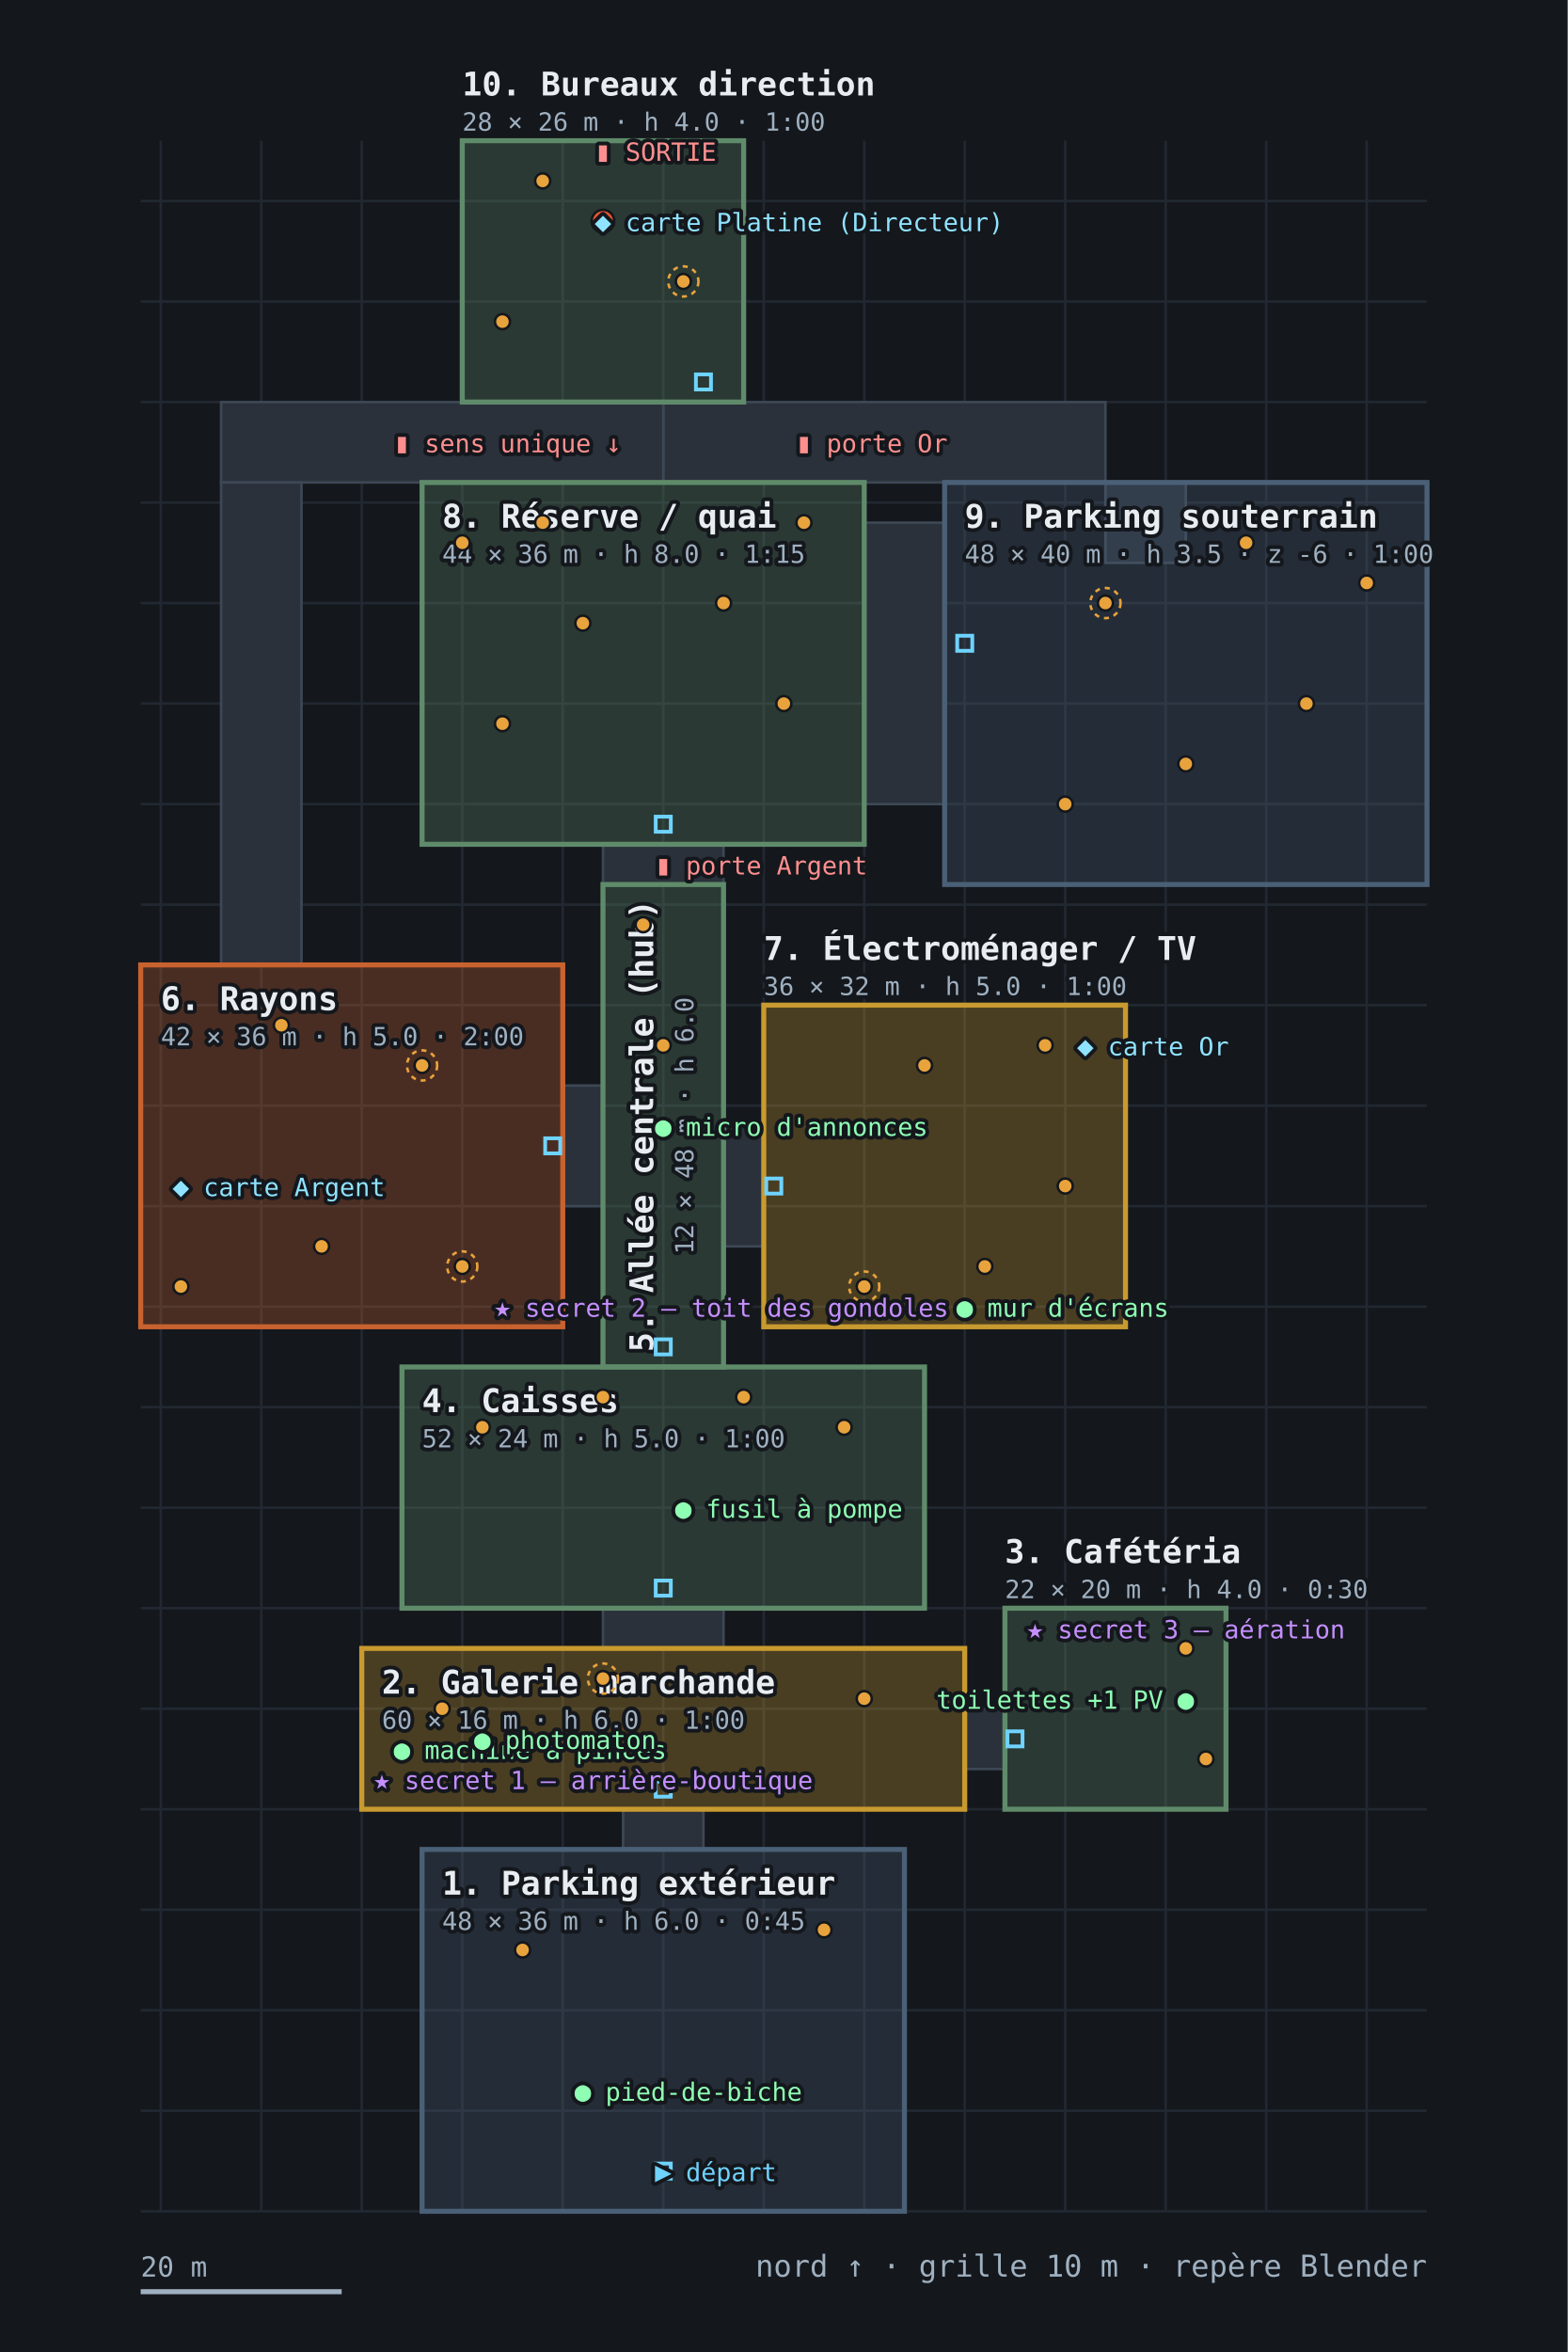
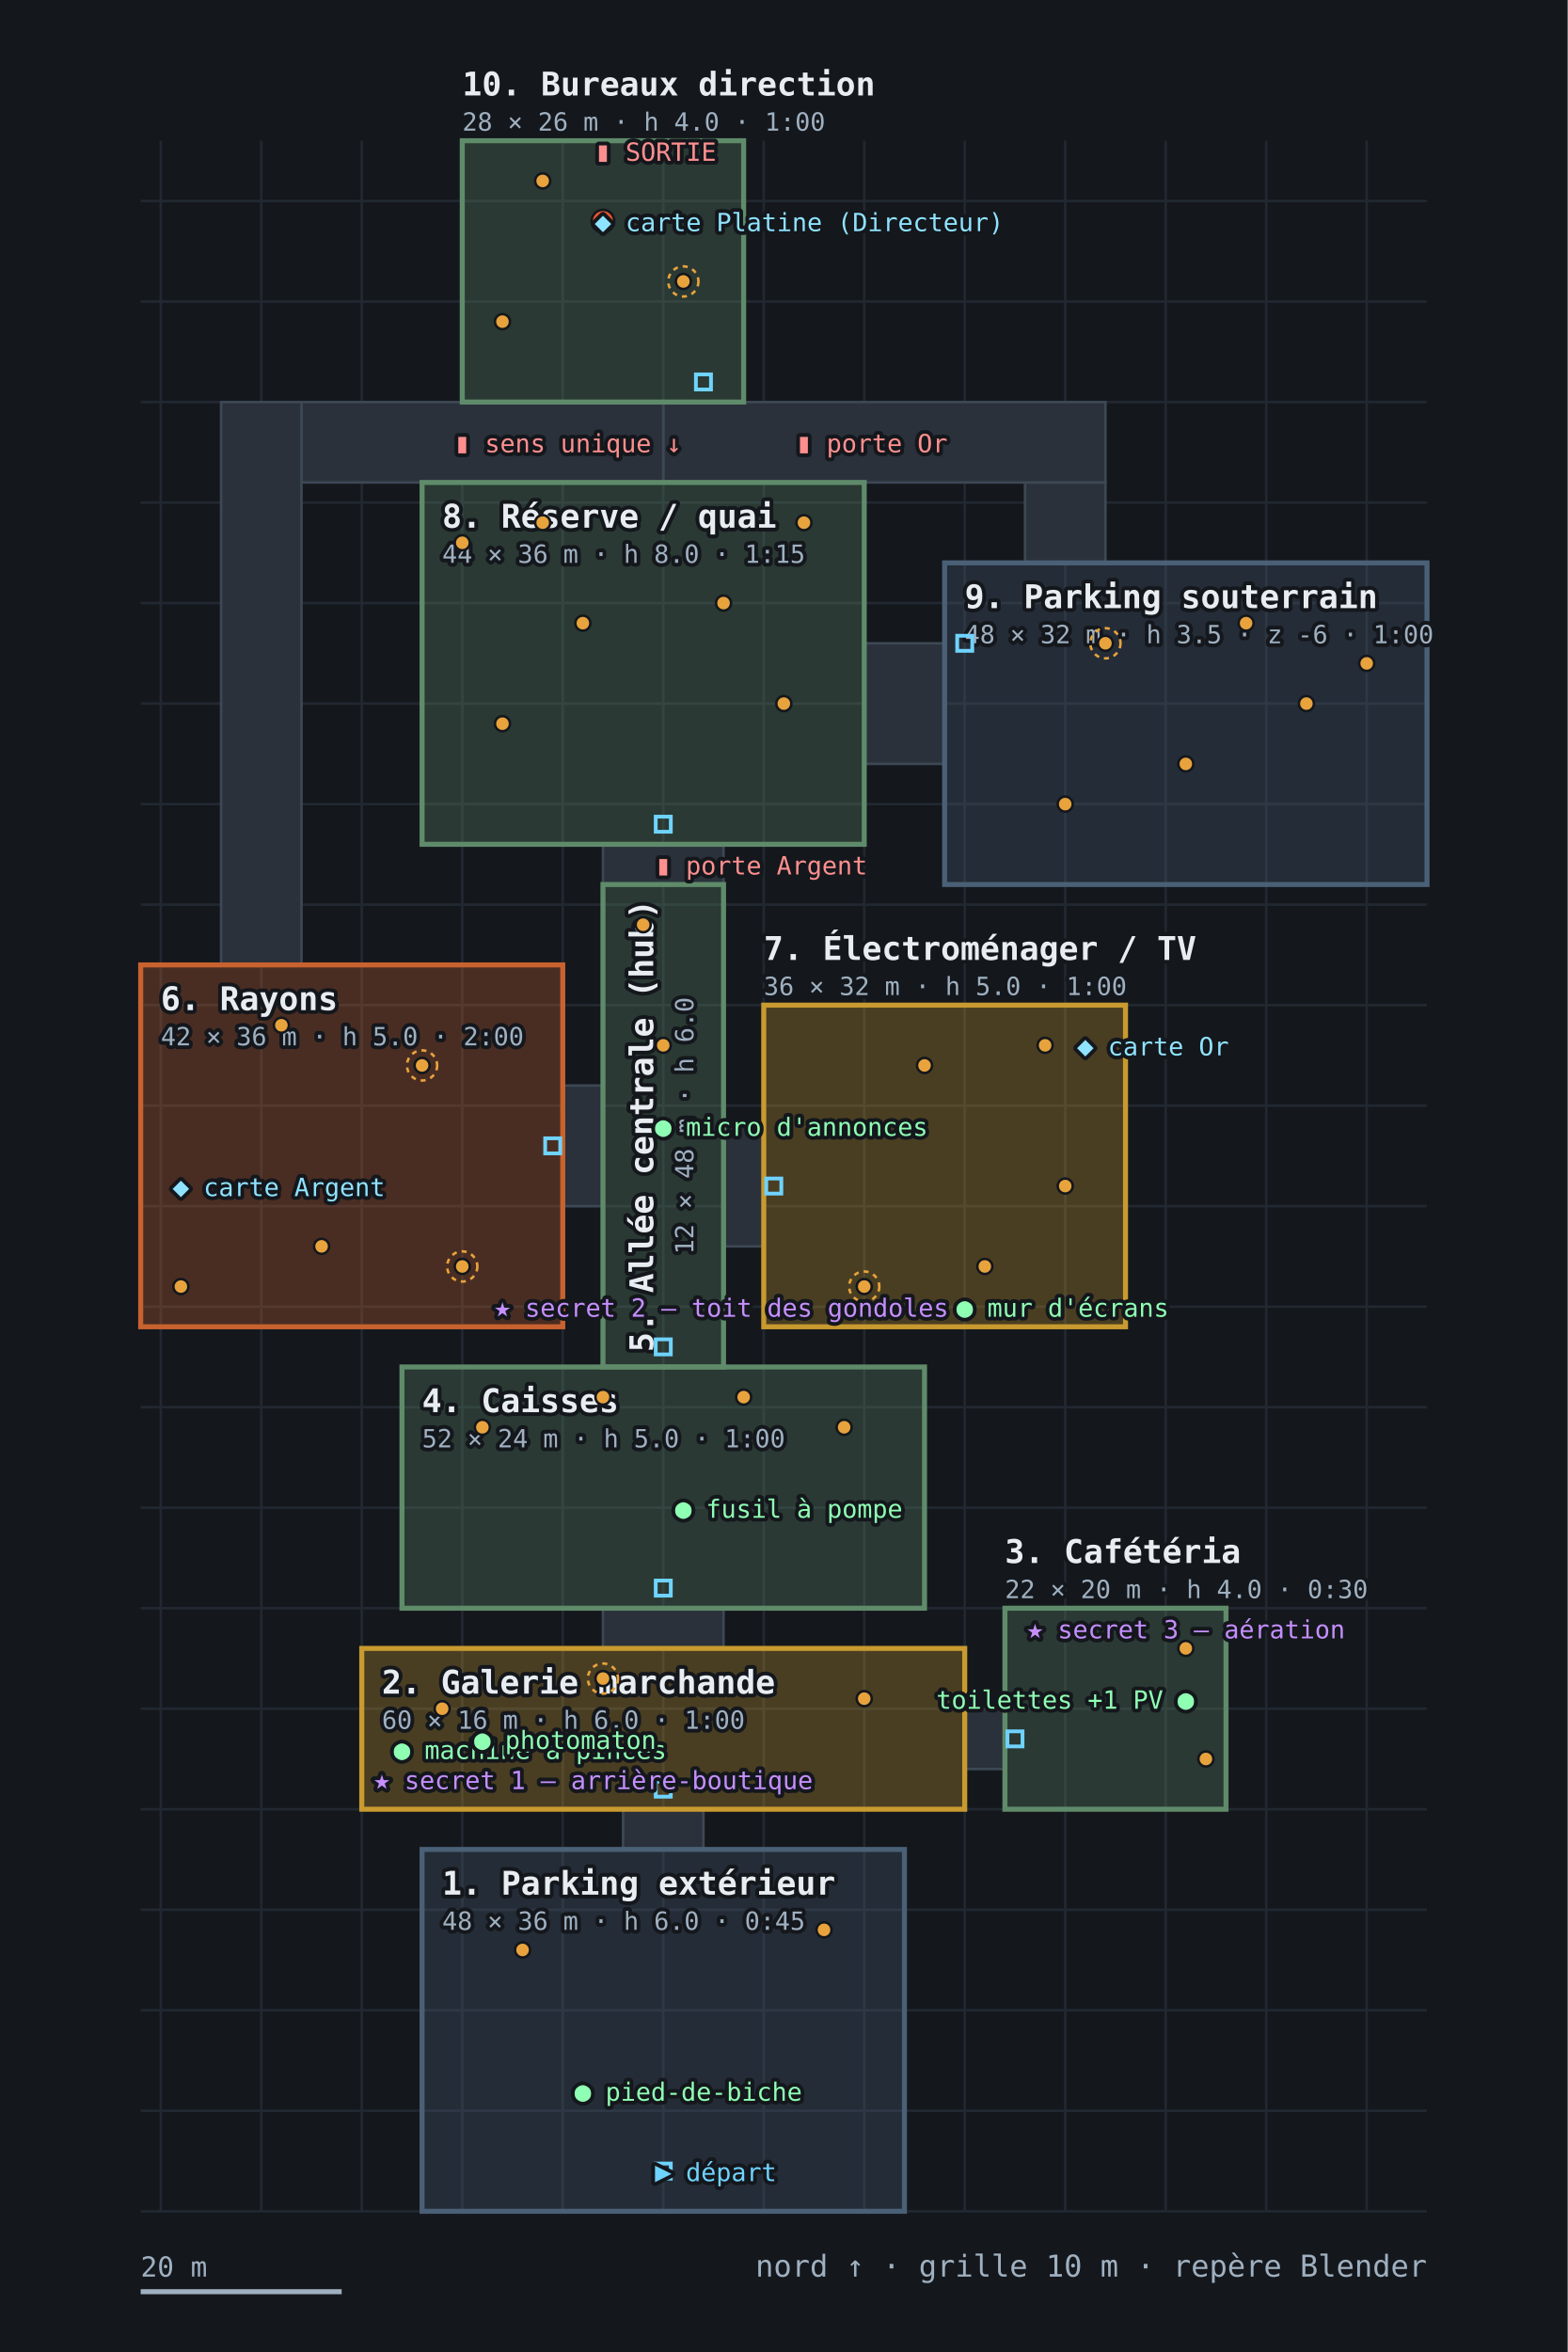
<svg xmlns="http://www.w3.org/2000/svg" viewBox="0 0 624 936" width="624" height="936" font-family="ui-monospace, monospace">
  <style>text{paint-order:stroke;stroke:#14171c;stroke-width:3px;stroke-linejoin:round}</style>
  <rect width="624" height="936" fill="#14171c" />
  <g stroke="#222831" stroke-width="1">
    <line x1="64.0" y1="880.0" x2="64.0" y2="56.0" />
    <line x1="104.0" y1="880.0" x2="104.0" y2="56.0" />
    <line x1="144.0" y1="880.0" x2="144.0" y2="56.0" />
    <line x1="184.0" y1="880.0" x2="184.0" y2="56.0" />
    <line x1="224.0" y1="880.0" x2="224.0" y2="56.0" />
    <line x1="264.0" y1="880.0" x2="264.0" y2="56.0" />
    <line x1="304.0" y1="880.0" x2="304.0" y2="56.0" />
    <line x1="344.0" y1="880.0" x2="344.0" y2="56.0" />
    <line x1="384.0" y1="880.0" x2="384.0" y2="56.0" />
    <line x1="424.0" y1="880.0" x2="424.0" y2="56.0" />
    <line x1="464.0" y1="880.0" x2="464.0" y2="56.0" />
    <line x1="504.0" y1="880.0" x2="504.0" y2="56.0" />
    <line x1="544.0" y1="880.0" x2="544.0" y2="56.0" />
    <line x1="56.0" y1="880.0" x2="568.0" y2="880.0" />
    <line x1="56.0" y1="840.0" x2="568.0" y2="840.0" />
    <line x1="56.0" y1="800.0" x2="568.0" y2="800.0" />
    <line x1="56.0" y1="760.0" x2="568.0" y2="760.0" />
    <line x1="56.0" y1="720.0" x2="568.0" y2="720.0" />
    <line x1="56.0" y1="680.0" x2="568.0" y2="680.0" />
    <line x1="56.0" y1="640.0" x2="568.0" y2="640.0" />
    <line x1="56.0" y1="600.0" x2="568.0" y2="600.0" />
    <line x1="56.0" y1="560.0" x2="568.0" y2="560.0" />
    <line x1="56.0" y1="520.0" x2="568.0" y2="520.0" />
    <line x1="56.0" y1="480.0" x2="568.0" y2="480.0" />
    <line x1="56.0" y1="440.0" x2="568.0" y2="440.0" />
    <line x1="56.0" y1="400.0" x2="568.0" y2="400.0" />
    <line x1="56.0" y1="360.0" x2="568.0" y2="360.0" />
    <line x1="56.0" y1="320.0" x2="568.0" y2="320.0" />
    <line x1="56.0" y1="280.0" x2="568.0" y2="280.0" />
    <line x1="56.0" y1="240.0" x2="568.0" y2="240.0" />
    <line x1="56.0" y1="200.0" x2="568.0" y2="200.0" />
    <line x1="56.0" y1="160.0" x2="568.0" y2="160.0" />
    <line x1="56.0" y1="120.0" x2="568.0" y2="120.0" />
    <line x1="56.0" y1="80.0" x2="568.0" y2="80.0" />
  </g>
  <rect x="248.0" y="720.0" width="32.0" height="16.0" fill="#2a313b" stroke="#3d4855" stroke-width="1" />
  <rect x="384.0" y="680.0" width="16.0" height="24.0" fill="#2a313b" stroke="#3d4855" stroke-width="1" />
  <rect x="240.0" y="640.0" width="48.0" height="16.0" fill="#2a313b" stroke="#3d4855" stroke-width="1" />
  <rect x="224.0" y="432.0" width="16.0" height="48.0" fill="#2a313b" stroke="#3d4855" stroke-width="1" />
  <rect x="288.0" y="448.0" width="16.0" height="48.0" fill="#2a313b" stroke="#3d4855" stroke-width="1" />
  <rect x="240.0" y="336.0" width="48.0" height="16.0" fill="#2a313b" stroke="#3d4855" stroke-width="1" />
-   <rect x="344.0" y="208.0" width="32.0" height="112.0" fill="#2a313b" stroke="#3d4855" stroke-width="1" />
-   <rect x="440.0" y="192.0" width="32.0" height="32.0" fill="#2a313b" stroke="#3d4855" stroke-width="1" />
+   <rect x="344.0" y="256.0" width="32.0" height="48.0" fill="#2a313b" stroke="#3d4855" stroke-width="1" />
+   <rect x="408.0" y="192.0" width="32.0" height="32.0" fill="#2a313b" stroke="#3d4855" stroke-width="1" />
  <rect x="264.0" y="160.0" width="176.0" height="32.0" fill="#2a313b" stroke="#3d4855" stroke-width="1" />
-   <rect x="88.0" y="160.0" width="176.0" height="32.0" fill="#2a313b" stroke="#3d4855" stroke-width="1" />
-   <rect x="88.0" y="192.0" width="32.0" height="192.0" fill="#2a313b" stroke="#3d4855" stroke-width="1" />
+   <rect x="120.0" y="160.0" width="144.0" height="32.0" fill="#2a313b" stroke="#3d4855" stroke-width="1" />
+   <rect x="88.0" y="160.0" width="32.0" height="224.0" fill="#2a313b" stroke="#3d4855" stroke-width="1" />
  <rect x="168.0" y="736.0" width="192.0" height="144.0" fill="#4a6076" fill-opacity="0.30" stroke="#4a6076" stroke-width="2" />
  <text x="176.0" y="754.0" fill="#e8edf2" font-size="13" font-weight="700">1. Parking extérieur</text>
  <text x="176.0" y="768.0" fill="#9fb0c0" font-size="10">48 × 36 m · h 6.0 · 0:45</text>
  <circle cx="208.0" cy="776.0" r="3" fill="#e8a33d" stroke="#14171c" stroke-width="1" />
  <circle cx="328.0" cy="768.0" r="3" fill="#e8a33d" stroke="#14171c" stroke-width="1" />
  <rect x="261.0" y="861.0" width="6" height="6" fill="none" stroke="#6fd3ff" stroke-width="1.5" />
  <rect x="144.0" y="656.0" width="240.0" height="64.0" fill="#c89a2f" fill-opacity="0.30" stroke="#c89a2f" stroke-width="2" />
  <text x="152.0" y="674.0" fill="#e8edf2" font-size="13" font-weight="700">2. Galerie marchande</text>
  <text x="152.0" y="688.0" fill="#9fb0c0" font-size="10">60 × 16 m · h 6.0 · 1:00</text>
  <circle cx="176.0" cy="680.0" r="3" fill="#e8a33d" stroke="#14171c" stroke-width="1" />
  <circle cx="344.0" cy="676.0" r="3" fill="#e8a33d" stroke="#14171c" stroke-width="1" />
  <circle cx="240.0" cy="668.0" r="3" fill="#e8a33d" stroke="#14171c" stroke-width="1" />
  <circle cx="240.0" cy="668.0" r="6" fill="none" stroke="#e8a33d" stroke-width="1" stroke-dasharray="2 2" />
  <rect x="261.0" y="709.0" width="6" height="6" fill="none" stroke="#6fd3ff" stroke-width="1.5" />
  <rect x="400.0" y="640.0" width="88.0" height="80.0" fill="#5f8b6a" fill-opacity="0.30" stroke="#5f8b6a" stroke-width="2" />
  <text x="400.0" y="622.0" fill="#e8edf2" font-size="13" font-weight="700">3. Cafétéria</text>
  <text x="400.0" y="636.0" fill="#9fb0c0" font-size="10">22 × 20 m · h 4.0 · 0:30</text>
  <circle cx="480.0" cy="700.0" r="3" fill="#e8a33d" stroke="#14171c" stroke-width="1" />
  <circle cx="472.0" cy="656.0" r="3" fill="#e8a33d" stroke="#14171c" stroke-width="1" />
  <rect x="401.0" y="689.0" width="6" height="6" fill="none" stroke="#6fd3ff" stroke-width="1.5" />
  <rect x="160.0" y="544.0" width="208.0" height="96.0" fill="#5f8b6a" fill-opacity="0.30" stroke="#5f8b6a" stroke-width="2" />
  <text x="168.0" y="562.0" fill="#e8edf2" font-size="13" font-weight="700">4. Caisses</text>
  <text x="168.0" y="576.0" fill="#9fb0c0" font-size="10">52 × 24 m · h 5.0 · 1:00</text>
  <circle cx="192.0" cy="568.0" r="3" fill="#e8a33d" stroke="#14171c" stroke-width="1" />
  <circle cx="336.0" cy="568.0" r="3" fill="#e8a33d" stroke="#14171c" stroke-width="1" />
  <circle cx="240.0" cy="556.0" r="3" fill="#e8a33d" stroke="#14171c" stroke-width="1" />
  <circle cx="296.0" cy="556.0" r="3" fill="#e8a33d" stroke="#14171c" stroke-width="1" />
  <rect x="261.0" y="629.0" width="6" height="6" fill="none" stroke="#6fd3ff" stroke-width="1.5" />
  <rect x="240.0" y="352.0" width="48.0" height="192.0" fill="#5f8b6a" fill-opacity="0.30" stroke="#5f8b6a" stroke-width="2" />
  <g transform="translate(264.0,448.0) rotate(-90)">
    <text x="0" y="-4" fill="#e8edf2" font-size="13" font-weight="700" text-anchor="middle">5. Allée centrale (hub)</text>
    <text x="0" y="12" fill="#9fb0c0" font-size="10" text-anchor="middle">12 × 48 m · h 6.0</text>
  </g>
  <circle cx="264.0" cy="416.0" r="3" fill="#e8a33d" stroke="#14171c" stroke-width="1" />
  <circle cx="256.0" cy="368.0" r="3" fill="#e8a33d" stroke="#14171c" stroke-width="1" />
  <rect x="261.0" y="533.0" width="6" height="6" fill="none" stroke="#6fd3ff" stroke-width="1.5" />
  <rect x="56.0" y="384.0" width="168.0" height="144.0" fill="#c8622f" fill-opacity="0.30" stroke="#c8622f" stroke-width="2" />
  <text x="64.0" y="402.0" fill="#e8edf2" font-size="13" font-weight="700">6. Rayons</text>
  <text x="64.0" y="416.0" fill="#9fb0c0" font-size="10">42 × 36 m · h 5.0 · 2:00</text>
  <circle cx="184.0" cy="504.0" r="3" fill="#e8a33d" stroke="#14171c" stroke-width="1" />
  <circle cx="184.0" cy="504.0" r="6" fill="none" stroke="#e8a33d" stroke-width="1" stroke-dasharray="2 2" />
  <circle cx="128.0" cy="496.0" r="3" fill="#e8a33d" stroke="#14171c" stroke-width="1" />
  <circle cx="88.0" cy="472.0" r="3" fill="#e8a33d" stroke="#14171c" stroke-width="1" />
  <circle cx="168.0" cy="424.0" r="3" fill="#e8a33d" stroke="#14171c" stroke-width="1" />
  <circle cx="168.0" cy="424.0" r="6" fill="none" stroke="#e8a33d" stroke-width="1" stroke-dasharray="2 2" />
  <circle cx="112.0" cy="408.0" r="3" fill="#e8a33d" stroke="#14171c" stroke-width="1" />
  <circle cx="72.0" cy="512.0" r="3" fill="#e8a33d" stroke="#14171c" stroke-width="1" />
  <rect x="217.0" y="453.0" width="6" height="6" fill="none" stroke="#6fd3ff" stroke-width="1.5" />
  <rect x="304.0" y="400.0" width="144.0" height="128.0" fill="#c89a2f" fill-opacity="0.30" stroke="#c89a2f" stroke-width="2" />
  <text x="304.0" y="382.0" fill="#e8edf2" font-size="13" font-weight="700">7. Électroménager / TV</text>
  <text x="304.0" y="396.0" fill="#9fb0c0" font-size="10">36 × 32 m · h 5.0 · 1:00</text>
  <circle cx="344.0" cy="512.0" r="3" fill="#e8a33d" stroke="#14171c" stroke-width="1" />
  <circle cx="344.0" cy="512.0" r="6" fill="none" stroke="#e8a33d" stroke-width="1" stroke-dasharray="2 2" />
  <circle cx="392.0" cy="504.0" r="3" fill="#e8a33d" stroke="#14171c" stroke-width="1" />
  <circle cx="424.0" cy="472.0" r="3" fill="#e8a33d" stroke="#14171c" stroke-width="1" />
  <circle cx="368.0" cy="424.0" r="3" fill="#e8a33d" stroke="#14171c" stroke-width="1" />
  <circle cx="416.0" cy="416.0" r="3" fill="#e8a33d" stroke="#14171c" stroke-width="1" />
  <rect x="305.0" y="469.0" width="6" height="6" fill="none" stroke="#6fd3ff" stroke-width="1.5" />
  <rect x="168.0" y="192.0" width="176.0" height="144.0" fill="#5f8b6a" fill-opacity="0.30" stroke="#5f8b6a" stroke-width="2" />
  <text x="176.0" y="210.0" fill="#e8edf2" font-size="13" font-weight="700">8. Réserve / quai</text>
  <text x="176.0" y="224.0" fill="#9fb0c0" font-size="10">44 × 36 m · h 8.0 · 1:15</text>
  <circle cx="200.0" cy="288.0" r="3" fill="#e8a33d" stroke="#14171c" stroke-width="1" />
  <circle cx="312.0" cy="280.0" r="3" fill="#e8a33d" stroke="#14171c" stroke-width="1" />
  <circle cx="232.0" cy="248.0" r="3" fill="#e8a33d" stroke="#14171c" stroke-width="1" />
  <circle cx="288.0" cy="240.0" r="3" fill="#e8a33d" stroke="#14171c" stroke-width="1" />
  <circle cx="184.0" cy="216.0" r="3" fill="#e8a33d" stroke="#14171c" stroke-width="1" />
  <circle cx="216.0" cy="208.0" r="3" fill="#e8a33d" stroke="#14171c" stroke-width="1" />
  <circle cx="320.0" cy="208.0" r="3" fill="#e8a33d" stroke="#14171c" stroke-width="1" />
  <rect x="261.0" y="325.0" width="6" height="6" fill="none" stroke="#6fd3ff" stroke-width="1.5" />
-   <rect x="376.0" y="192.0" width="192.0" height="160.0" fill="#4a6076" fill-opacity="0.30" stroke="#4a6076" stroke-width="2" />
-   <text x="384.0" y="210.0" fill="#e8edf2" font-size="13" font-weight="700">9. Parking souterrain</text>
-   <text x="384.0" y="224.0" fill="#9fb0c0" font-size="10">48 × 40 m · h 3.5 · z -6 · 1:00</text>
+   <rect x="376.0" y="224.0" width="192.0" height="128.0" fill="#4a6076" fill-opacity="0.30" stroke="#4a6076" stroke-width="2" />
+   <text x="384.0" y="242.0" fill="#e8edf2" font-size="13" font-weight="700">9. Parking souterrain</text>
+   <text x="384.0" y="256.0" fill="#9fb0c0" font-size="10">48 × 32 m · h 3.5 · z -6 · 1:00</text>
  <circle cx="424.0" cy="320.0" r="3" fill="#e8a33d" stroke="#14171c" stroke-width="1" />
  <circle cx="472.0" cy="304.0" r="3" fill="#e8a33d" stroke="#14171c" stroke-width="1" />
  <circle cx="520.0" cy="280.0" r="3" fill="#e8a33d" stroke="#14171c" stroke-width="1" />
-   <circle cx="440.0" cy="240.0" r="3" fill="#e8a33d" stroke="#14171c" stroke-width="1" />
-   <circle cx="440.0" cy="240.0" r="6" fill="none" stroke="#e8a33d" stroke-width="1" stroke-dasharray="2 2" />
-   <circle cx="496.0" cy="216.0" r="3" fill="#e8a33d" stroke="#14171c" stroke-width="1" />
-   <circle cx="544.0" cy="232.0" r="3" fill="#e8a33d" stroke="#14171c" stroke-width="1" />
+   <circle cx="440.0" cy="256.0" r="3" fill="#e8a33d" stroke="#14171c" stroke-width="1" />
+   <circle cx="440.0" cy="256.0" r="6" fill="none" stroke="#e8a33d" stroke-width="1" stroke-dasharray="2 2" />
+   <circle cx="496.0" cy="248.0" r="3" fill="#e8a33d" stroke="#14171c" stroke-width="1" />
+   <circle cx="544.0" cy="264.0" r="3" fill="#e8a33d" stroke="#14171c" stroke-width="1" />
  <rect x="381.0" y="253.0" width="6" height="6" fill="none" stroke="#6fd3ff" stroke-width="1.5" />
  <rect x="184.0" y="56.0" width="112.0" height="104.0" fill="#5f8b6a" fill-opacity="0.30" stroke="#5f8b6a" stroke-width="2" />
  <text x="184.0" y="38.0" fill="#e8edf2" font-size="13" font-weight="700">10. Bureaux direction</text>
  <text x="184.0" y="52.0" fill="#9fb0c0" font-size="10">28 × 26 m · h 4.0 · 1:00</text>
  <circle cx="240.0" cy="88.0" r="4.5" fill="#e8552f" stroke="#14171c" stroke-width="1" />
  <circle cx="200.0" cy="128.0" r="3" fill="#e8a33d" stroke="#14171c" stroke-width="1" />
  <circle cx="272.0" cy="112.0" r="3" fill="#e8a33d" stroke="#14171c" stroke-width="1" />
  <circle cx="272.0" cy="112.0" r="6" fill="none" stroke="#e8a33d" stroke-width="1" stroke-dasharray="2 2" />
  <circle cx="216.0" cy="72.0" r="3" fill="#e8a33d" stroke="#14171c" stroke-width="1" />
  <rect x="277.0" y="149.0" width="6" height="6" fill="none" stroke="#6fd3ff" stroke-width="1.5" />
  <text x="264.0" y="868.0" fill="#6fd3ff" font-size="11" text-anchor="middle">▶</text>
  <text x="273.0" y="868.0" fill="#6fd3ff" font-size="10" text-anchor="start">départ</text>
  <text x="232.0" y="836.0" fill="#8fffb4" font-size="11" text-anchor="middle">●</text>
  <text x="241.0" y="836.0" fill="#8fffb4" font-size="10" text-anchor="start">pied-de-biche</text>
  <text x="160.0" y="700.0" fill="#8fffb4" font-size="11" text-anchor="middle">●</text>
  <text x="169.0" y="700.0" fill="#8fffb4" font-size="10" text-anchor="start">machine à pinces</text>
  <text x="192.0" y="696.0" fill="#8fffb4" font-size="11" text-anchor="middle">●</text>
  <text x="201.0" y="696.0" fill="#8fffb4" font-size="10" text-anchor="start">photomaton</text>
  <text x="152.0" y="712.0" fill="#c58fff" font-size="11" text-anchor="middle">★</text>
  <text x="161.0" y="712.0" fill="#c58fff" font-size="10" text-anchor="start">secret 1 — arrière-boutique</text>
  <text x="472.0" y="680.0" fill="#8fffb4" font-size="11" text-anchor="middle">●</text>
  <text x="463.0" y="680.0" fill="#8fffb4" font-size="10" text-anchor="end">toilettes +1 PV</text>
  <text x="412.0" y="652.0" fill="#c58fff" font-size="11" text-anchor="middle">★</text>
  <text x="421.0" y="652.0" fill="#c58fff" font-size="10" text-anchor="start">secret 3 — aération</text>
  <text x="272.0" y="604.0" fill="#8fffb4" font-size="11" text-anchor="middle">●</text>
  <text x="281.0" y="604.0" fill="#8fffb4" font-size="10" text-anchor="start">fusil à pompe</text>
  <text x="264.0" y="452.0" fill="#8fffb4" font-size="11" text-anchor="middle">●</text>
  <text x="273.0" y="452.0" fill="#8fffb4" font-size="10" text-anchor="start">micro d'annonces</text>
  <text x="72.0" y="476.0" fill="#8fe3ff" font-size="11" text-anchor="middle">◆</text>
  <text x="81.0" y="476.0" fill="#8fe3ff" font-size="10" text-anchor="start">carte Argent</text>
  <text x="200.0" y="524.0" fill="#c58fff" font-size="11" text-anchor="middle">★</text>
  <text x="209.0" y="524.0" fill="#c58fff" font-size="10" text-anchor="start">secret 2 — toit des gondoles</text>
  <text x="432.0" y="420.0" fill="#8fe3ff" font-size="11" text-anchor="middle">◆</text>
  <text x="441.0" y="420.0" fill="#8fe3ff" font-size="10" text-anchor="start">carte Or</text>
  <text x="384.0" y="524.0" fill="#8fffb4" font-size="11" text-anchor="middle">●</text>
  <text x="393.0" y="524.0" fill="#8fffb4" font-size="10" text-anchor="start">mur d'écrans</text>
  <text x="240.0" y="92.0" fill="#8fe3ff" font-size="11" text-anchor="middle">◆</text>
  <text x="249.0" y="92.0" fill="#8fe3ff" font-size="10" text-anchor="start">carte Platine (Directeur)</text>
  <text x="240.0" y="64.0" fill="#ff8f8f" font-size="11" text-anchor="middle">▮</text>
  <text x="249.0" y="64.0" fill="#ff8f8f" font-size="10" text-anchor="start">SORTIE</text>
  <text x="264.0" y="348.0" fill="#ff8f8f" font-size="11" text-anchor="middle">▮</text>
  <text x="273.0" y="348.0" fill="#ff8f8f" font-size="10" text-anchor="start">porte Argent</text>
  <text x="320.0" y="180.0" fill="#ff8f8f" font-size="11" text-anchor="middle">▮</text>
  <text x="329.0" y="180.0" fill="#ff8f8f" font-size="10" text-anchor="start">porte Or</text>
-   <text x="160.0" y="180.0" fill="#ff8f8f" font-size="11" text-anchor="middle">▮</text>
-   <text x="169.0" y="180.0" fill="#ff8f8f" font-size="10" text-anchor="start">sens unique ↓</text>
+   <text x="184.0" y="180.0" fill="#ff8f8f" font-size="11" text-anchor="middle">▮</text>
+   <text x="193.0" y="180.0" fill="#ff8f8f" font-size="10" text-anchor="start">sens unique ↓</text>
  <g stroke="#9fb0c0" stroke-width="2">
    <line x1="56" y1="912" x2="136" y2="912" />
  </g>
  <text x="56" y="906" fill="#9fb0c0" font-size="11">20 m</text>
  <text x="568" y="906" fill="#9fb0c0" font-size="12" text-anchor="end">nord ↑ · grille 10 m · repère Blender</text>
</svg>
